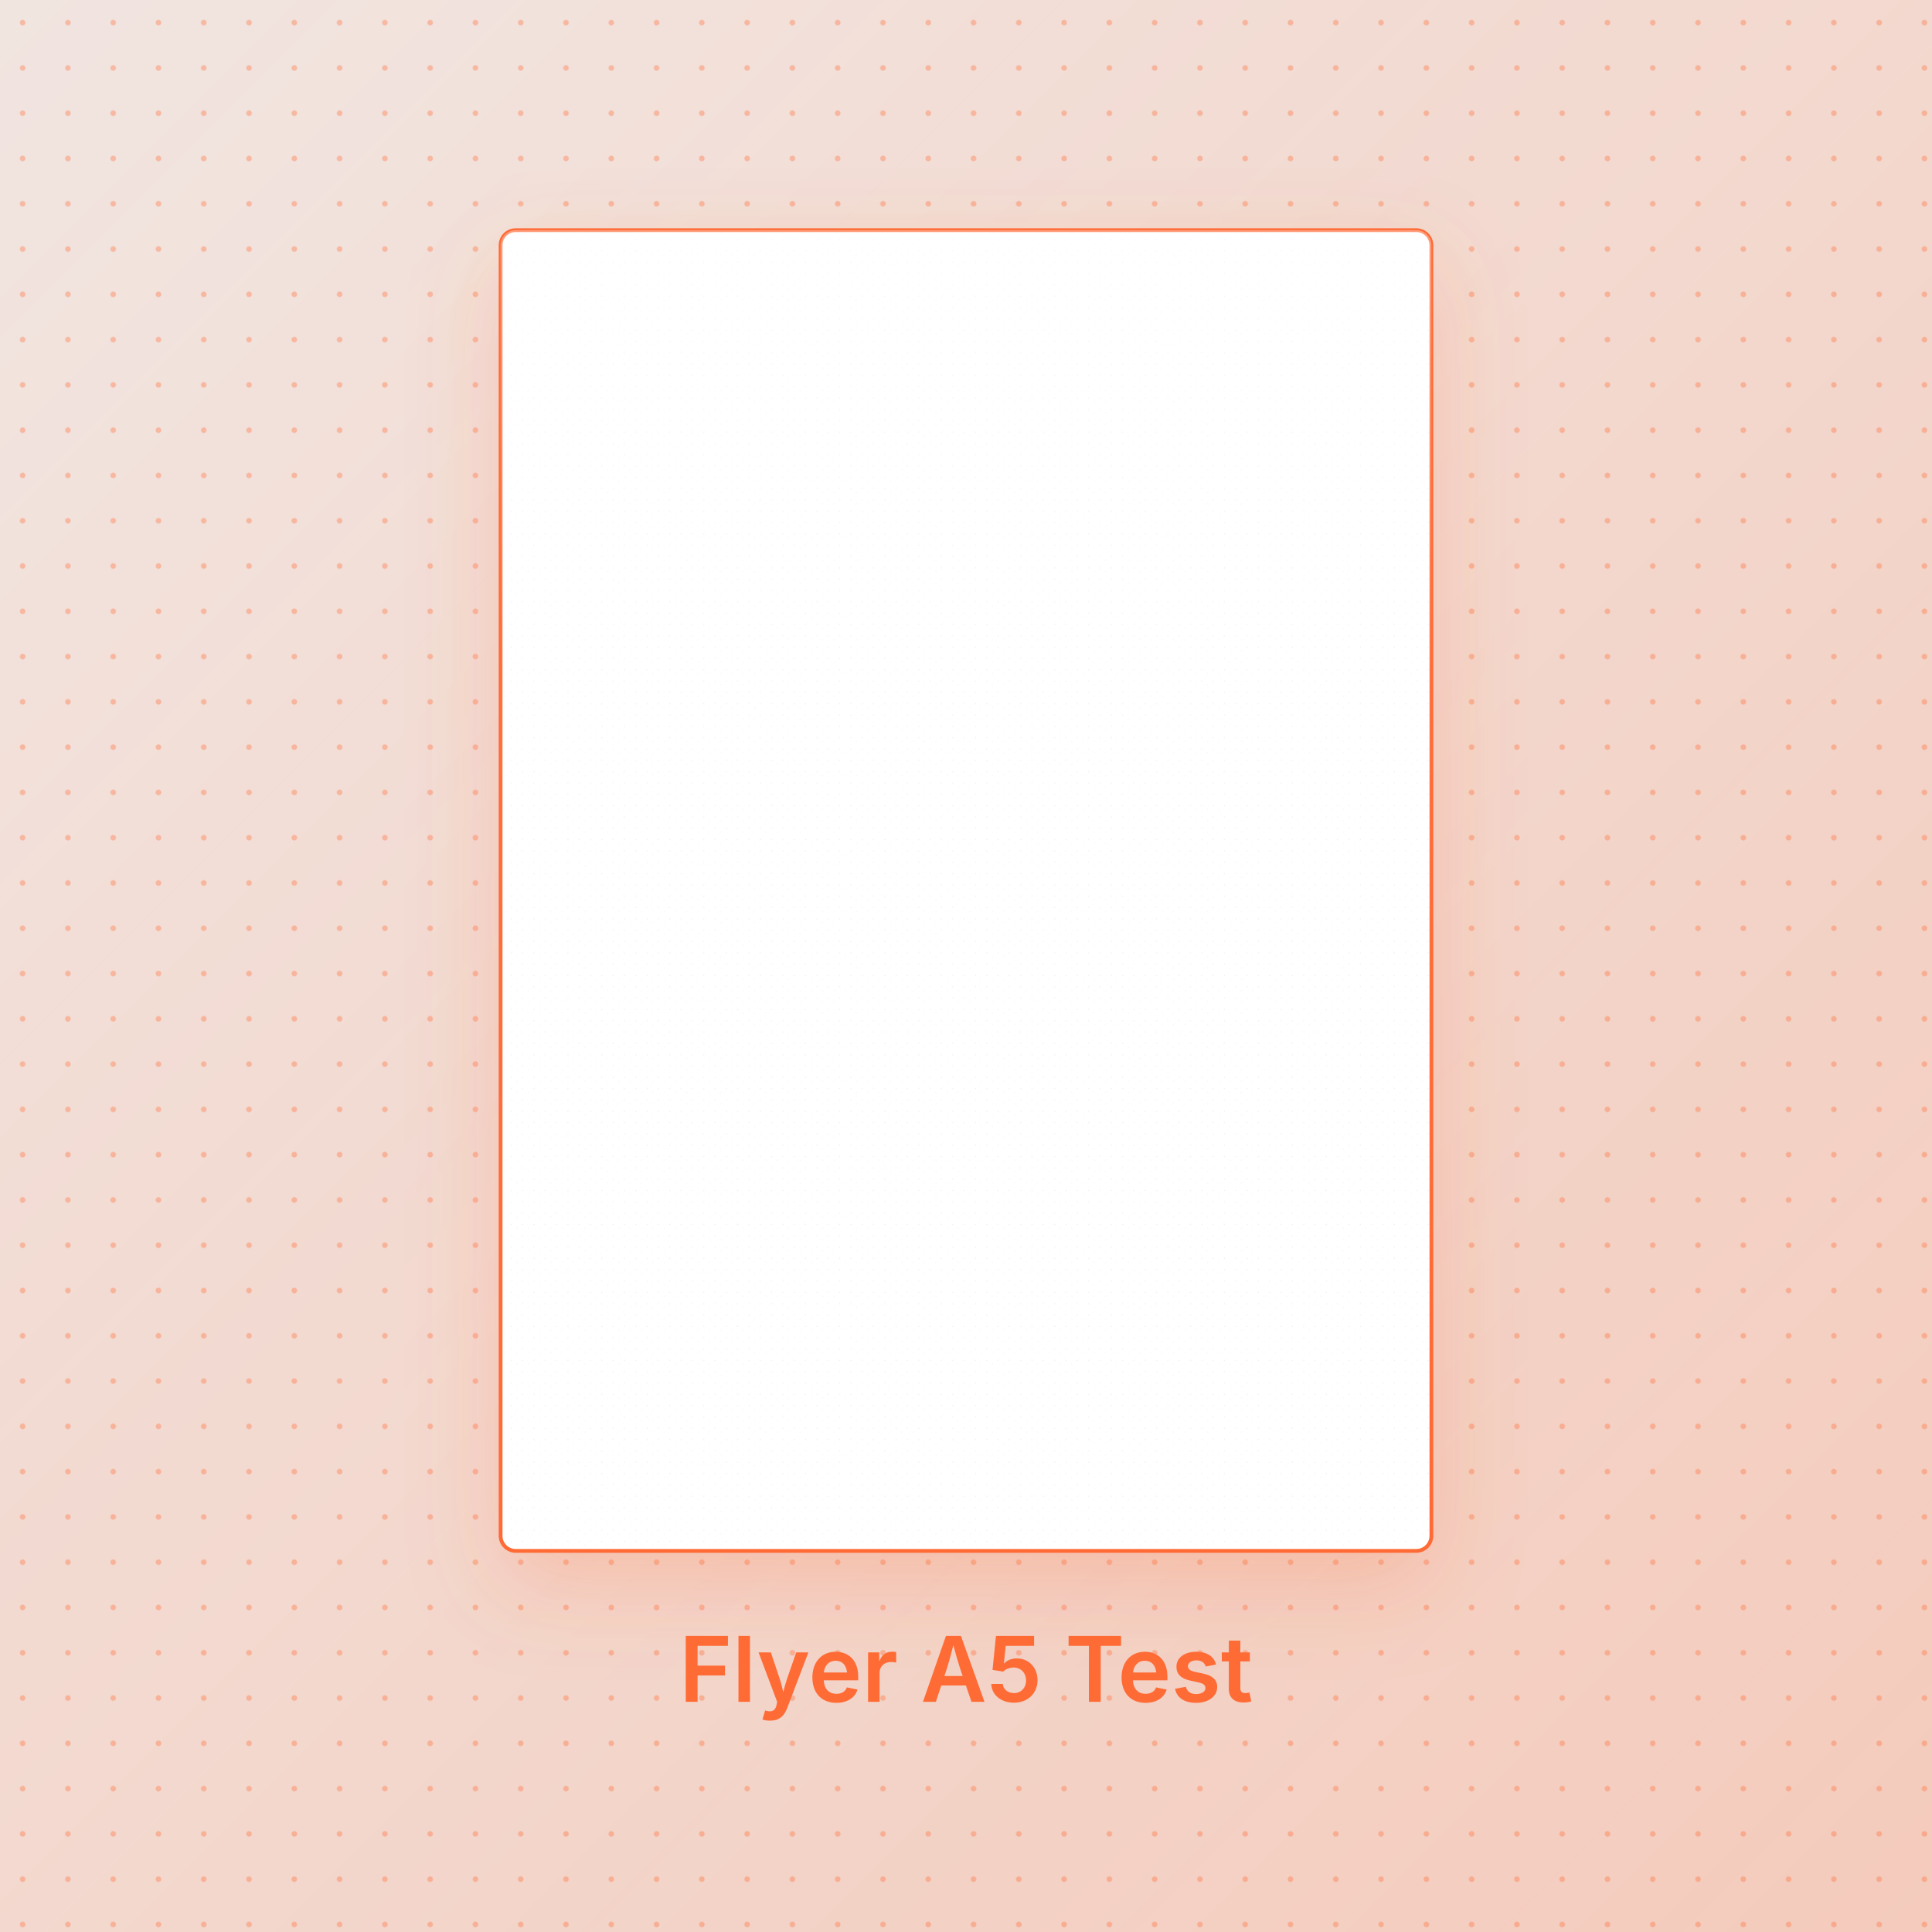
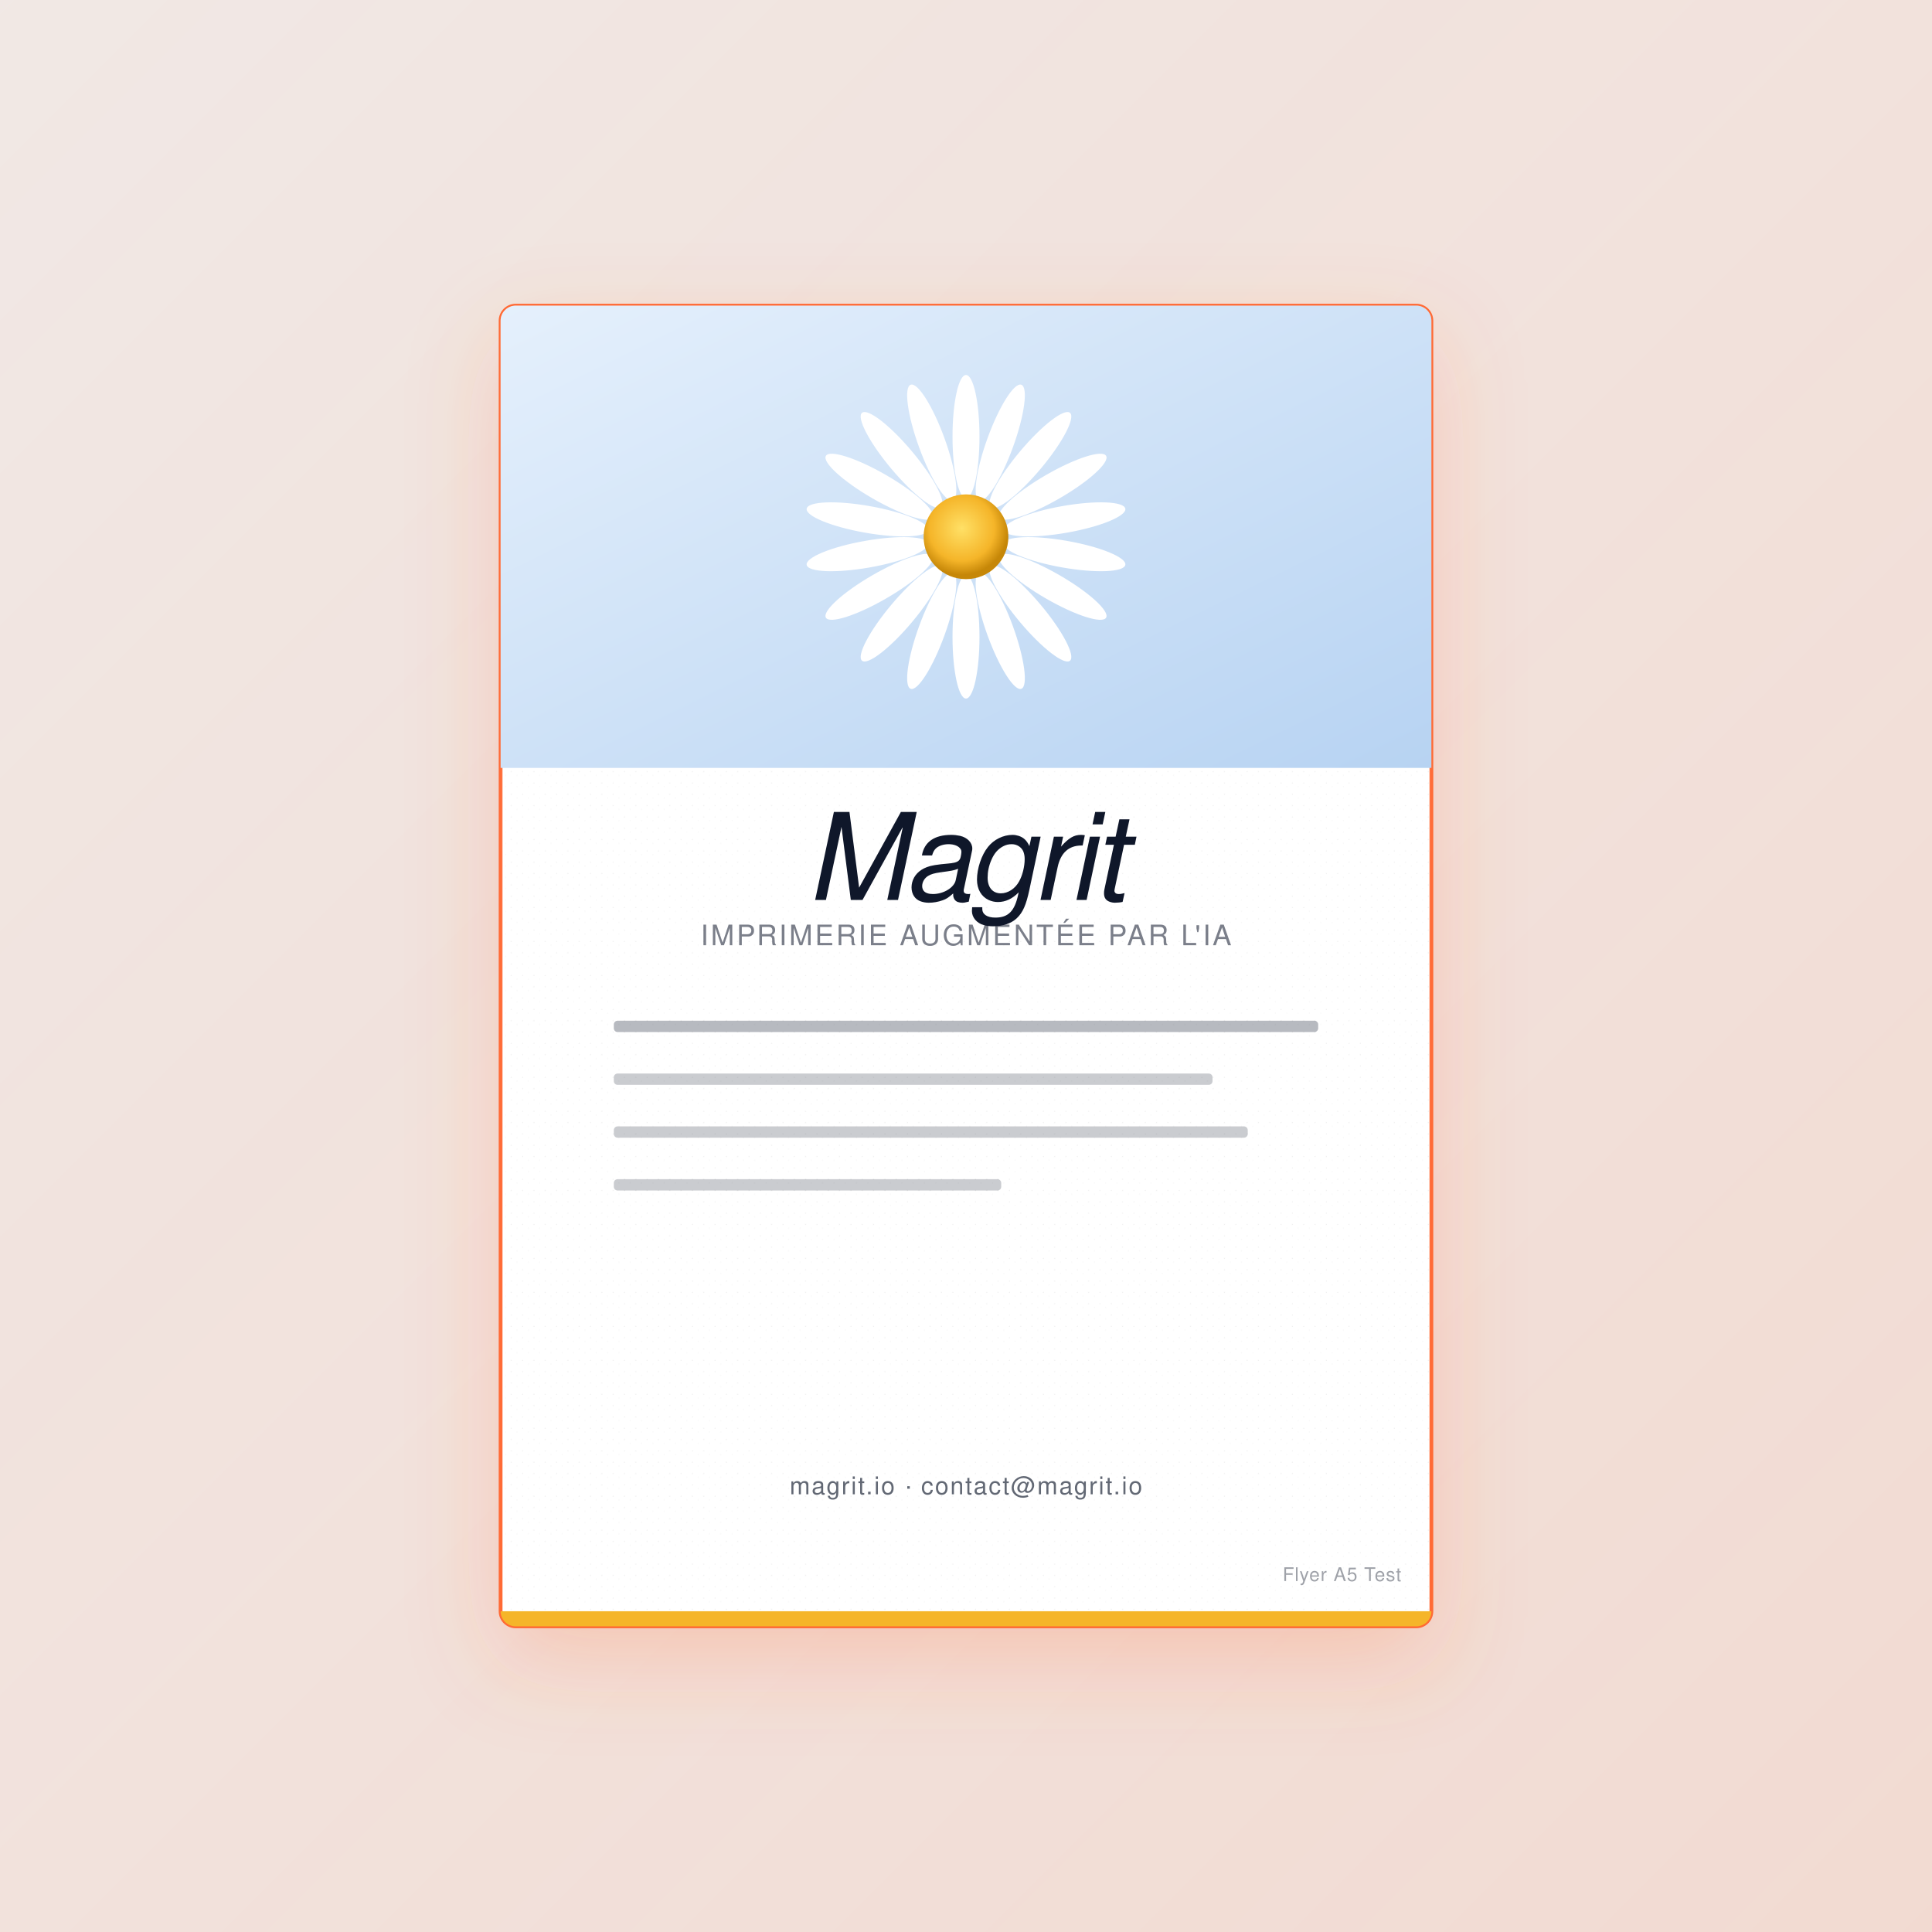
<svg xmlns="http://www.w3.org/2000/svg" viewBox="0 0 1024 1024" width="1024" height="1024">
  <defs>
    <linearGradient id="bg" x1="0%" y1="0%" x2="100%" y2="100%">
-       <stop offset="0%" stop-color="#FF6B35" stop-opacity="0.08" />
-       <stop offset="100%" stop-color="#FF6B35" stop-opacity="0.28" />
+       <stop offset="0%" stop-color="#FF6B35" stop-opacity="0.06" />
+       <stop offset="100%" stop-color="#FF6B35" stop-opacity="0.16" />
    </linearGradient>
-     <pattern id="dots" width="24" height="24" patternUnits="userSpaceOnUse">
-       <circle cx="12" cy="12" r="1.5" fill="#FF6B35" opacity="0.35" />
-     </pattern>
+     <linearGradient id="mgTileBand" x1="0%" y1="0%" x2="100%" y2="100%">
+       <stop offset="0%" stop-color="#E5F0FC" />
+       <stop offset="100%" stop-color="#B7D3F2" />
+     </linearGradient>
+     <radialGradient id="mgCoreBand" cx="45%" cy="40%" r="55%">
+       <stop offset="0%" stop-color="#FFE066" />
+       <stop offset="70%" stop-color="#F5B529" />
+       <stop offset="100%" stop-color="#C68708" />
+     </radialGradient>
+     <clipPath id="flyerClip">
+       <rect x="265.333" y="162" width="493.333" height="700" rx="8" ry="8" />
+     </clipPath>
    <filter id="shadowDouble" x="-15%" y="-15%" width="130%" height="130%">
      <feDropShadow dx="0" dy="4" stdDeviation="6" flood-color="#000" flood-opacity="0.18" />
      <feDropShadow dx="0" dy="18" stdDeviation="24" flood-color="#FF6B35" flood-opacity="0.22" />
    </filter>
    <linearGradient id="paperHighlight" x1="0%" y1="0%" x2="0%" y2="100%">
      <stop offset="0%" stop-color="#ffffff" stop-opacity="0.35" />
      <stop offset="35%" stop-color="#ffffff" stop-opacity="0.05" />
      <stop offset="100%" stop-color="#ffffff" stop-opacity="0" />
    </linearGradient>
    <pattern id="paperTexture" width="6" height="6" patternUnits="userSpaceOnUse">
      <rect width="6" height="6" fill="white" />
      <circle cx="1" cy="1" r="0.3" fill="#e5e5e5" opacity="0.6" />
      <circle cx="4" cy="3" r="0.25" fill="#e5e5e5" opacity="0.5" />
    </pattern>
  </defs>
  <rect width="1024" height="1024" fill="url(#bg)" />
-   <rect width="1024" height="1024" fill="url(#dots)" />
-   <rect x="265.333" y="122" width="493.333" height="700" fill="url(#paperTexture)" stroke="#FF6B35" stroke-width="2" rx="8" ry="8" filter="url(#shadowDouble)" />
-   <rect x="265.333" y="122" width="493.333" height="700" fill="url(#paperHighlight)" rx="8" ry="8" pointer-events="none" />
-   <text x="512" y="902" text-anchor="middle" font-family="Inter" font-size="48" font-weight="600" fill="#FF6B35">Flyer A5 Test</text>
+   <rect x="265.333" y="162" width="493.333" height="700" fill="url(#paperTexture)" stroke="#FF6B35" stroke-width="2" rx="8" ry="8" filter="url(#shadowDouble)" />
+   <rect x="265.333" y="162" width="493.333" height="700" fill="url(#paperHighlight)" rx="8" ry="8" pointer-events="none" />
+   <g clip-path="url(#flyerClip)">
+     <rect x="265.333" y="162" width="493.333" height="245" fill="url(#mgTileBand)" />
+     <g transform="translate(512 284.5)">
+       <g fill="#FFFFFF">
+         <ellipse cx="0" cy="-53.083" rx="7.146" ry="32.667" transform="rotate(0)" />
+         <ellipse cx="0" cy="-53.083" rx="7.146" ry="32.667" transform="rotate(20)" />
+         <ellipse cx="0" cy="-53.083" rx="7.146" ry="32.667" transform="rotate(40)" />
+         <ellipse cx="0" cy="-53.083" rx="7.146" ry="32.667" transform="rotate(60)" />
+         <ellipse cx="0" cy="-53.083" rx="7.146" ry="32.667" transform="rotate(80)" />
+         <ellipse cx="0" cy="-53.083" rx="7.146" ry="32.667" transform="rotate(100)" />
+         <ellipse cx="0" cy="-53.083" rx="7.146" ry="32.667" transform="rotate(120)" />
+         <ellipse cx="0" cy="-53.083" rx="7.146" ry="32.667" transform="rotate(140)" />
+         <ellipse cx="0" cy="-53.083" rx="7.146" ry="32.667" transform="rotate(160)" />
+         <ellipse cx="0" cy="-53.083" rx="7.146" ry="32.667" transform="rotate(180)" />
+         <ellipse cx="0" cy="-53.083" rx="7.146" ry="32.667" transform="rotate(200)" />
+         <ellipse cx="0" cy="-53.083" rx="7.146" ry="32.667" transform="rotate(220)" />
+         <ellipse cx="0" cy="-53.083" rx="7.146" ry="32.667" transform="rotate(240)" />
+         <ellipse cx="0" cy="-53.083" rx="7.146" ry="32.667" transform="rotate(260)" />
+         <ellipse cx="0" cy="-53.083" rx="7.146" ry="32.667" transform="rotate(280)" />
+         <ellipse cx="0" cy="-53.083" rx="7.146" ry="32.667" transform="rotate(300)" />
+         <ellipse cx="0" cy="-53.083" rx="7.146" ry="32.667" transform="rotate(320)" />
+         <ellipse cx="0" cy="-53.083" rx="7.146" ry="32.667" transform="rotate(340)" />
+       </g>
+       <circle r="22.458" fill="url(#mgCoreBand)" />
+     </g>
+     <rect x="265.333" y="854" width="493.333" height="8" fill="#F5B529" />
+   </g>
+   <text x="512" y="477" text-anchor="middle" font-family="Helvetica Neue, Helvetica, Arial, sans-serif" font-size="64" font-weight="500" font-style="italic" fill="#0F172A" letter-spacing="-0.025em">Magrit</text>
+   <text x="512" y="501" text-anchor="middle" font-family="Helvetica Neue, Helvetica, Arial, sans-serif" font-size="15" font-weight="400" fill="#0F172A" fill-opacity="0.55" letter-spacing="0.08em">IMPRIMERIE AUGMENTÉE PAR L'IA</text>
+   <rect x="325.333" y="541" width="373.333" height="6" fill="#0F172A" opacity="0.30" rx="2" />
+   <rect x="325.333" y="569" width="317.333" height="6" fill="#0F172A" opacity="0.22" rx="2" />
+   <rect x="325.333" y="597" width="336" height="6" fill="#0F172A" opacity="0.22" rx="2" />
+   <rect x="325.333" y="625" width="205.333" height="6" fill="#0F172A" opacity="0.22" rx="2" />
+   <text x="512" y="792" text-anchor="middle" font-family="Helvetica Neue, Helvetica, Arial, sans-serif" font-size="13" font-weight="500" fill="#0F172A" fill-opacity="0.65" letter-spacing="0.06em">magrit.io · contact@magrit.io</text>
+   <text x="742.667" y="838" text-anchor="end" font-family="Helvetica Neue, Helvetica, Arial, sans-serif" font-size="10" font-weight="500" fill="#0F172A" fill-opacity="0.40" letter-spacing="0.04em">Flyer A5 Test</text>
</svg>
